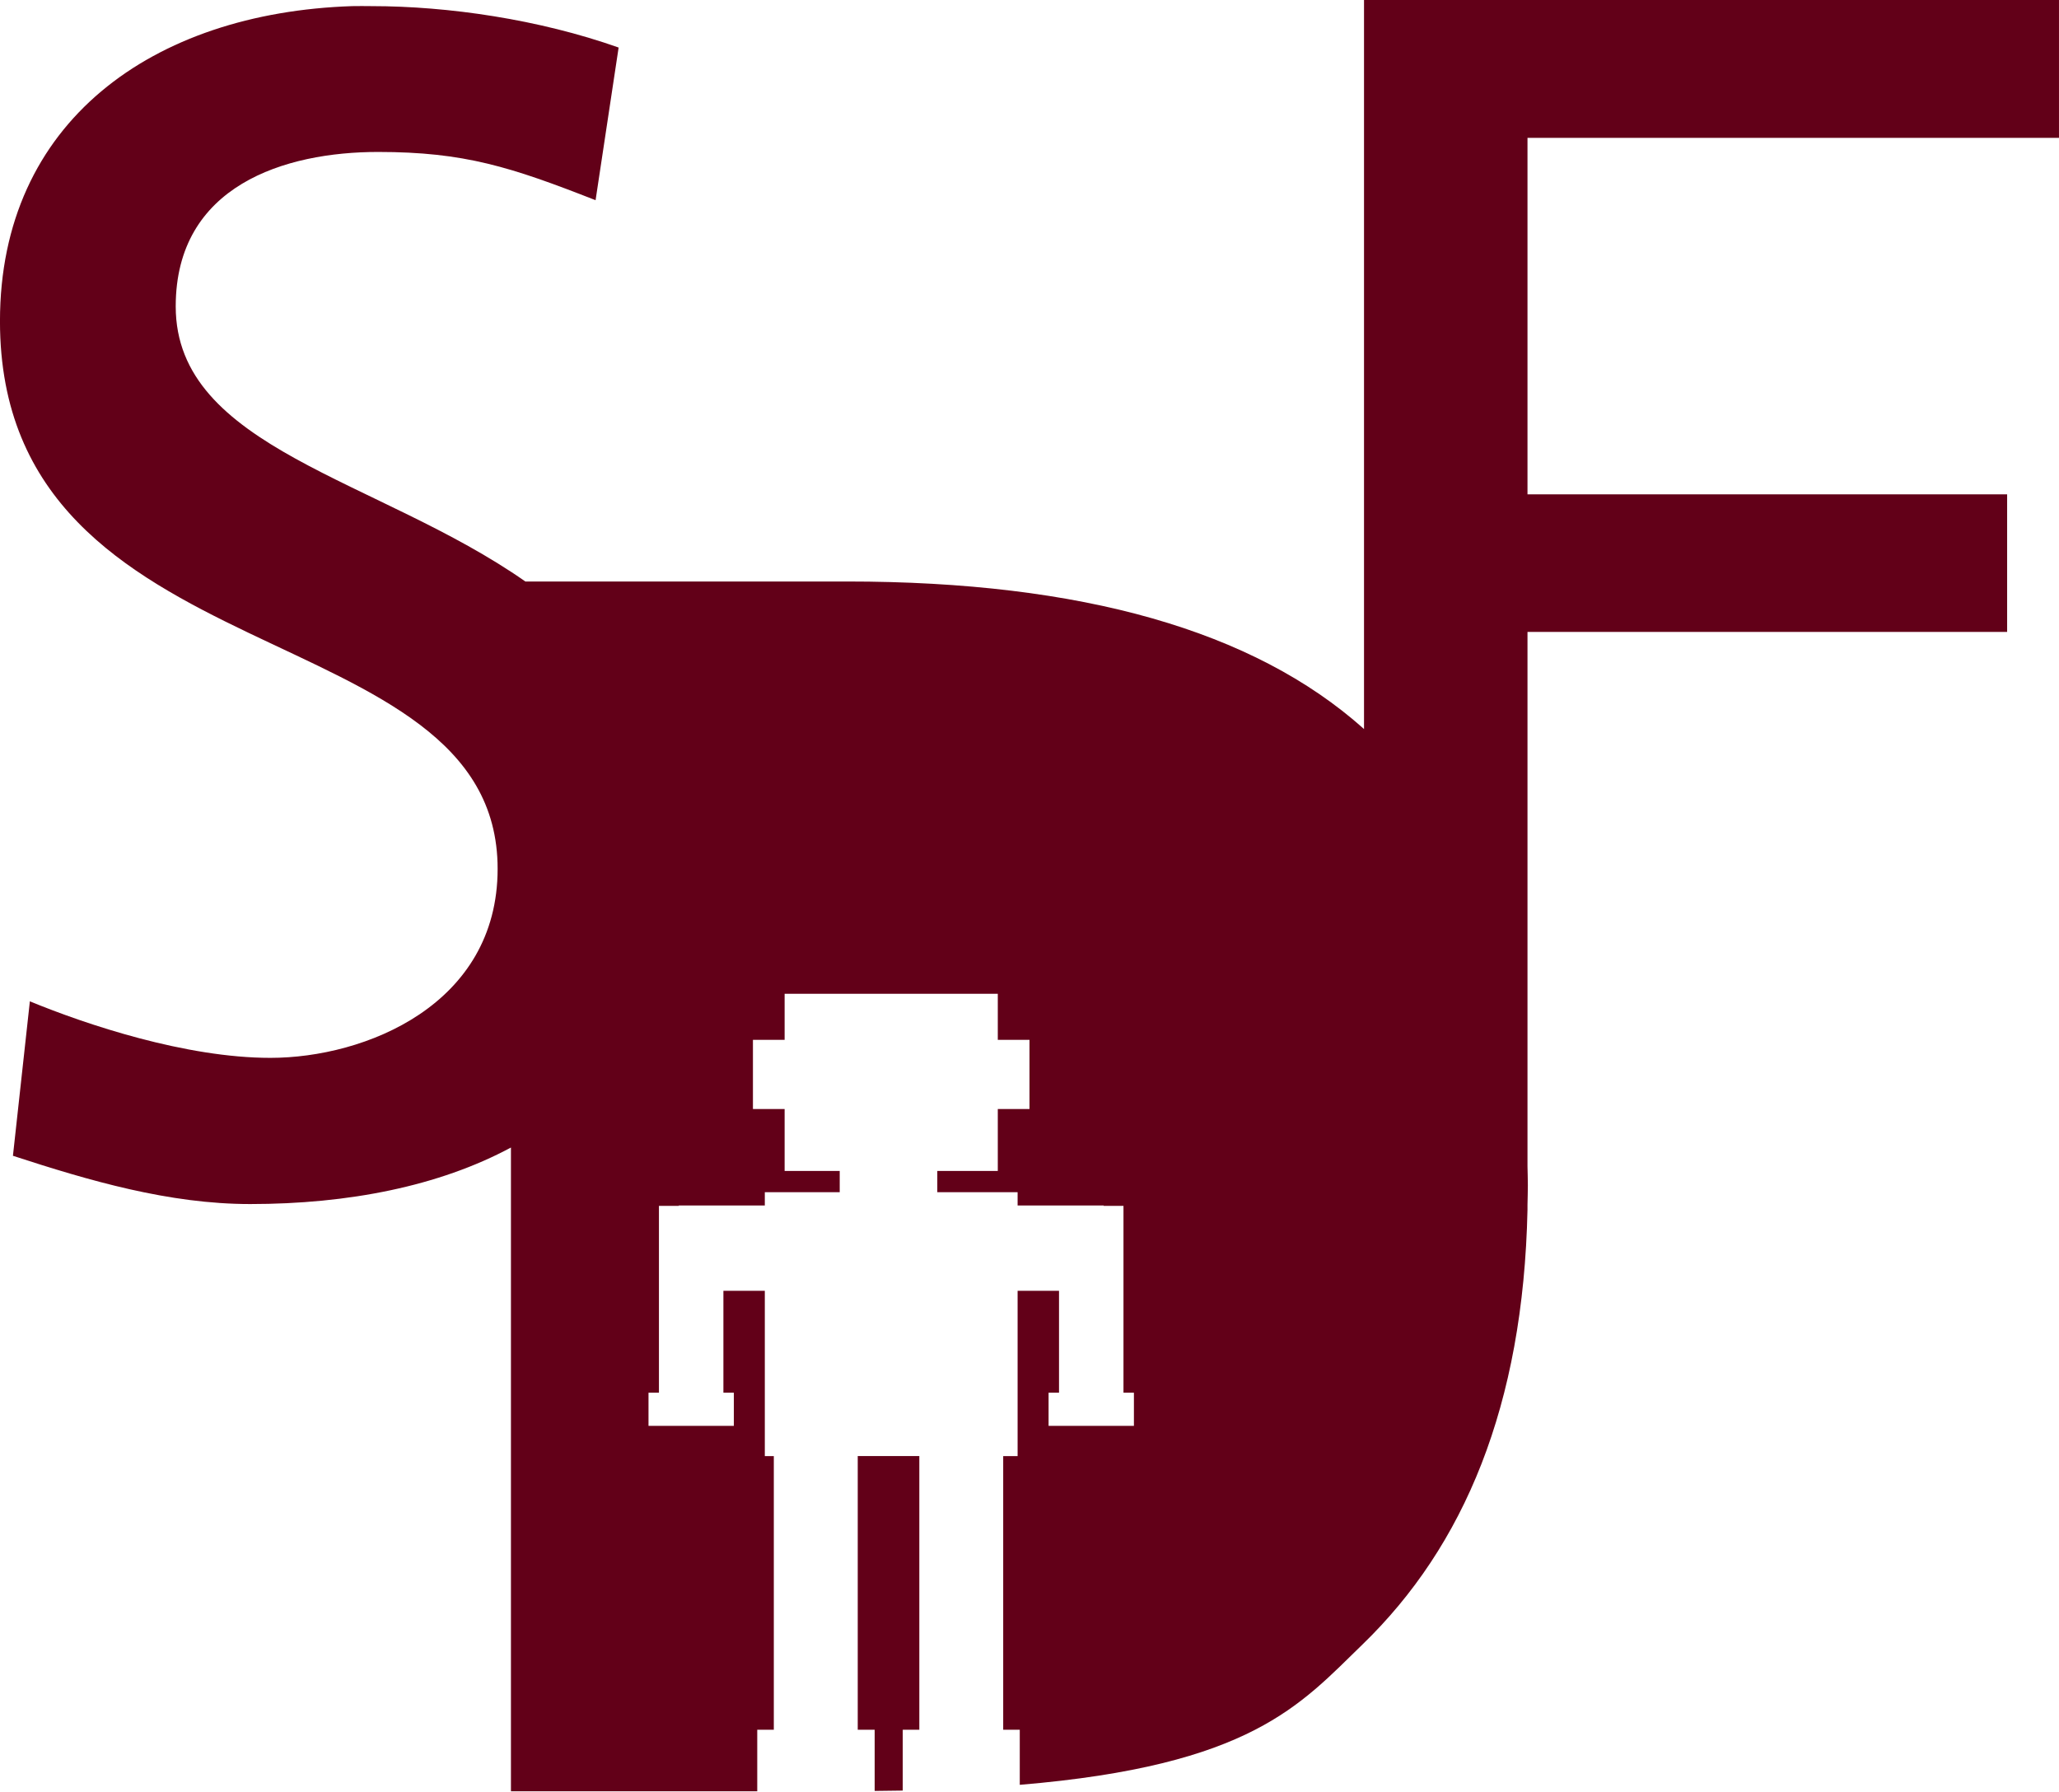
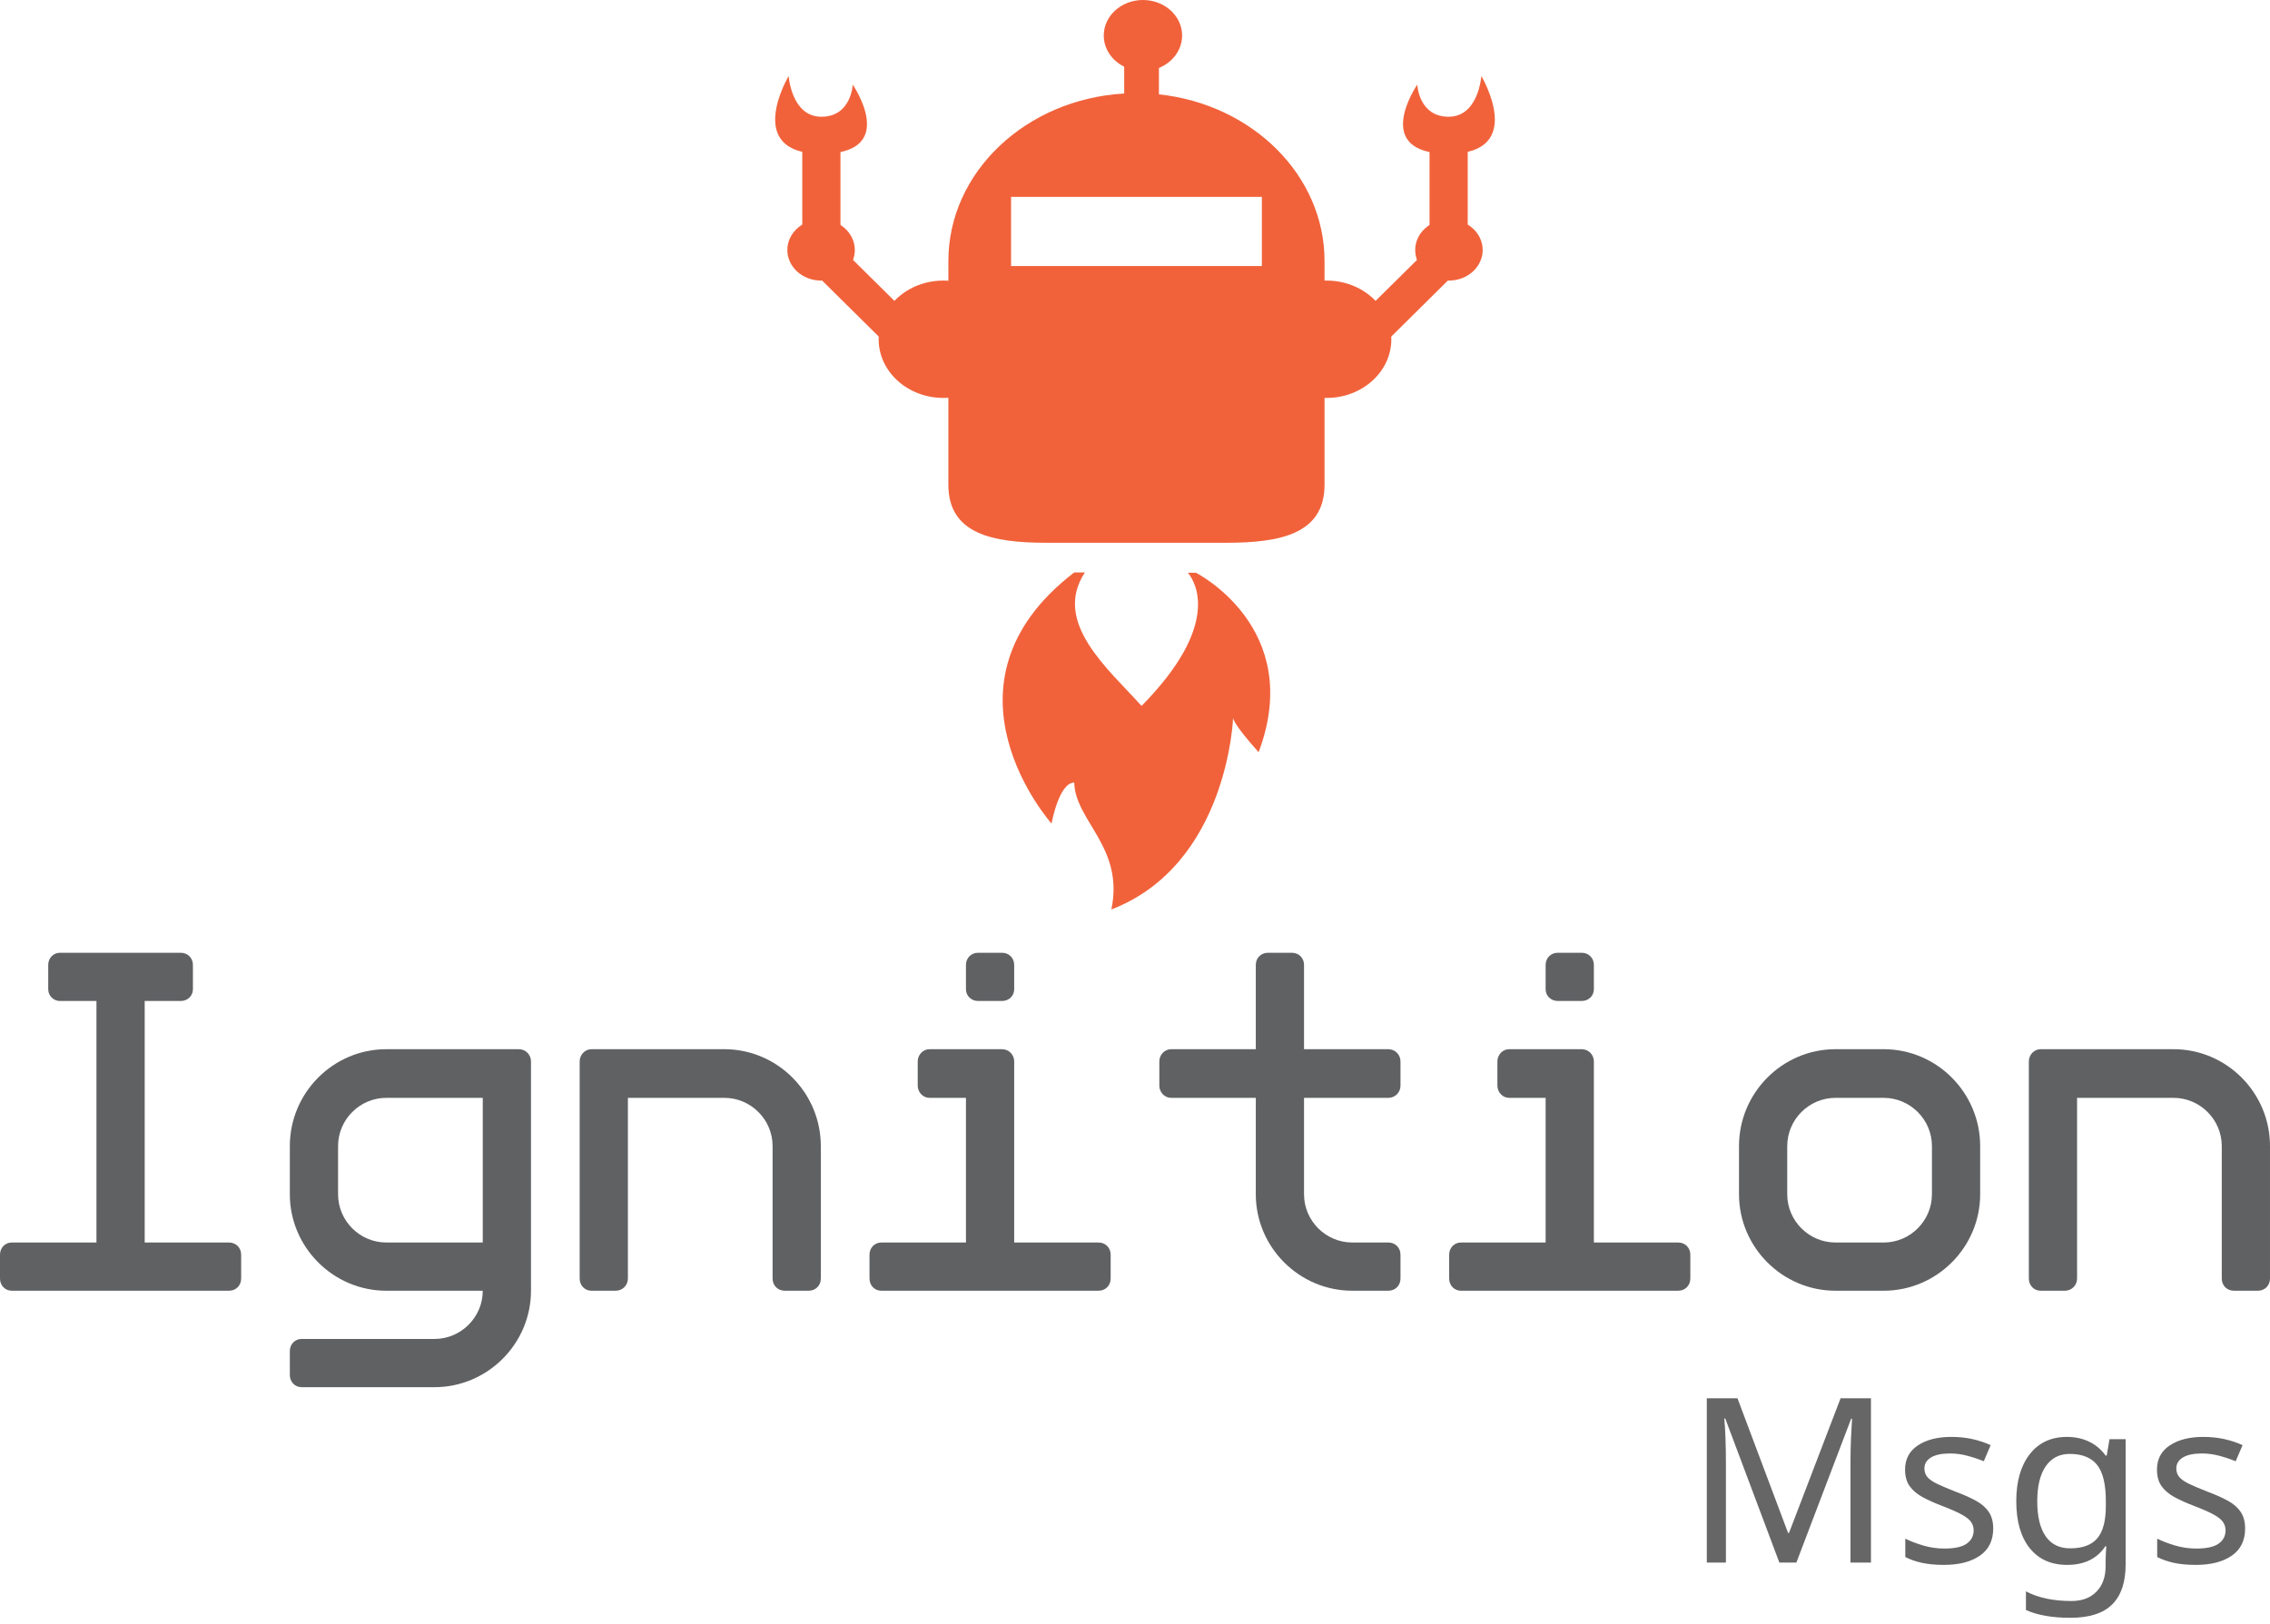
- <svg xmlns="http://www.w3.org/2000/svg" width="178.688" height="155.469" id="svg2" version="1.1">
-   <defs id="defs4" />
-   <g id="layer1" transform="translate(-8.906251,-5.875001)">
-     <path style="font-size:144px;font-style:normal;font-weight:normal;line-height:125%;letter-spacing:0px;word-spacing:0px;fill:#620018;fill-opacity:1;stroke:none;font-family:Sans" d="m 127.281,5.875 0,63.281 c -0.022,-0.02 -0.04,-0.043 -0.062,-0.062 -9.516,-8.484 -24.438,-12.75 -44.781,-12.75 l -27.938,0 c -12.733,-8.915 -30.344,-11.555 -30.344,-23.875 0,-10.512 9.498,-13.406 17.562,-13.406 7.488,0 11.531,1.308 18.875,4.188 l 2,-13.25 c -6.912,-2.448 -14.814,-3.594 -21.438,-3.594 -0.567,0 -1.129,-0.018 -1.688,0 -17.323,0.574 -30.563,10.046 -30.563,27.344 0,31.248 43.188,25.067 43.188,47.531 0,11.808 -11.511,16.406 -19.719,16.406 -7.344,0 -15.979,-2.89 -20.875,-4.906 l -1.469,13.406 c 6.624,2.16 13.538,4.188 20.594,4.188 8.505,0 16.375,-1.547 22.625,-4.906 l 0,55.875 21.375,0 0,-5.344 1.438,0 0,-23.75 -0.781,0 0,-14.344 -3.594,0 0,8.844 0.906,0 0,2.875 -7.406,0 0,-2.875 0.906,0 0,-16.219 1.719,0 0,-0.031 7.469,0 0,-1.156 6.5,0 0,-1.844 -4.781,0 0,-5.375 -2.75,0 0,-6 2.75,0 0,-4 18.5,0 0,4 2.75,0 0,6 -2.75,0 0,5.375 -5.25,0 0,1.844 6.969,0 0,1.156 7.469,0 0,0.031 1.719,0 0,16.219 0.906,0 0,2.875 -7.406,0 0,-2.875 0.906,0 0,-8.844 -3.594,0 0,14.344 -1.25,0 0,23.75 1.438,0 0,4.781 c 20.091,-1.678 24.331,-6.936 29.75,-12.188 8.816,-8.543 13.948,-20.712 14.312,-37.719 0.003,-0.145 -0.002,-0.292 0,-0.438 0.01,-0.561 0.031,-1.117 0.031,-1.688 0,-0.562 -0.022,-1.103 -0.031,-1.656 l 0,-46.375 41.625,0 0,-11.938 -41.625,0 0,-30.938 46.125,0 0,-11.969 -60.312,0 z M 83.344,132.25 l 0,23.75 1.469,0 0,5.312 c 0.82,-0.008 1.653,-0.015 2.438,-0.031 l 0,-5.281 1.438,0 0,-23.75 -5.344,0 z" id="path3036" />
+ <svg xmlns="http://www.w3.org/2000/svg" width="473.21" height="338.498" id="svg3097" version="1.1">
+   <defs id="defs3099" />
+   <g id="layer1" transform="translate(-159.6685,-323.8285)">
+     <g id="g44" transform="matrix(1.25,0,0,-1.25,389.7602,331.2347)">
+       <path d="m 0,0 c 0,-3.272 2.927,-5.924 6.534,-5.924 3.61,0 6.535,2.652 6.535,5.924 0,3.272 -2.925,5.925 -6.535,5.925 C 2.927,5.925 0,3.272 0,0" style="fill:#f1623b;fill-opacity:1;fill-rule:nonzero;stroke:none" id="path46" />
+     </g>
+     <g id="g48" transform="matrix(1.25,0,0,-1.25,369.8286,394.5673)">
+       <path d="m 0,0 c 0,-5.404 -4.833,-9.788 -10.797,-9.788 -5.962,0 -10.798,4.384 -10.798,9.788 0,1.761 0.513,3.412 1.412,4.84 1.86,2.956 5.366,4.949 9.386,4.949 C -4.833,9.789 0,5.406 0,0" style="fill:#f1623b;fill-opacity:1;fill-rule:nonzero;stroke:none" id="path50" />
+     </g>
+     <g id="g52" transform="matrix(1.25,0,0,-1.25,337.8651,375.9565)">
+       <path d="m 0,0 c 0,-2.816 -2.52,-5.1 -5.626,-5.1 -3.108,0 -5.626,2.284 -5.626,5.1 0,2.816 2.518,5.101 5.626,5.101 C -2.52,5.101 0,2.816 0,0" style="fill:#f1623b;fill-opacity:1;fill-rule:nonzero;stroke:none" id="path54" />
+     </g>
+     <path d="m 334.872,370.837 -7.956,0 0,-15.969 7.956,0 0,15.969 z" style="fill:#f1623b;fill-opacity:1;fill-rule:nonzero;stroke:none" id="path56" />
+     <g id="g58" transform="matrix(1.25,0,0,-1.25,349.2836,389.6942)">
+       <path d="M 0,0 -4.691,-3.898 -15.124,6.425 -10.433,10.321 0,0 z" style="fill:#f1623b;fill-opacity:1;fill-rule:nonzero;stroke:none" id="path60" />
+     </g>
+     <g id="g62" transform="matrix(1.25,0,0,-1.25,324.0755,339.6711)">
+       <path d="m 0,0 c 0,0 0.454,-6.8 5.455,-6.8 5.001,0 5.228,5.358 5.228,5.358 0,0 7.954,-11.538 -5.228,-11.538 C -7.729,-12.98 0,0 0,0" style="fill:#f1623b;fill-opacity:1;fill-rule:nonzero;stroke:none" id="path64" />
+     </g>
+     <g id="g66" transform="matrix(1.25,0,0,-1.25,422.7192,394.5673)">
+       <path d="m 0,0 c 0,-5.404 4.833,-9.788 10.794,-9.788 5.965,0 10.799,4.384 10.799,9.788 0,1.761 -0.512,3.412 -1.409,4.84 -1.861,2.956 -5.368,4.949 -9.39,4.949 C 4.833,9.789 0,5.406 0,0" style="fill:#f1623b;fill-opacity:1;fill-rule:nonzero;stroke:none" id="path68" />
+     </g>
+     <g id="g70" transform="matrix(1.25,0,0,-1.25,454.6827,375.9565)">
+       <path d="m 0,0 c 0,-2.816 2.52,-5.1 5.626,-5.1 3.107,0 5.628,2.284 5.628,5.1 0,2.816 -2.521,5.101 -5.628,5.101 C 2.52,5.101 0,2.816 0,0" style="fill:#f1623b;fill-opacity:1;fill-rule:nonzero;stroke:none" id="path72" />
+     </g>
+     <path d="m 457.676,370.837 7.957,0 0,-15.969 -7.957,0 0,15.969 z" style="fill:#f1623b;fill-opacity:1;fill-rule:nonzero;stroke:none" id="path74" />
+     <g id="g76" transform="matrix(1.25,0,0,-1.25,443.2631,389.6942)">
+       <path d="M 0,0 4.692,-3.898 15.124,6.425 10.432,10.321 0,0 z" style="fill:#f1623b;fill-opacity:1;fill-rule:nonzero;stroke:none" id="path78" />
+     </g>
+     <g id="g80" transform="matrix(1.25,0,0,-1.25,468.4712,339.6711)">
+       <path d="m 0,0 c 0,0 -0.452,-6.8 -5.454,-6.8 -4.999,0 -5.23,5.358 -5.23,5.358 0,0 -7.953,-11.538 5.23,-11.538 C 7.728,-12.98 0,0 0,0" style="fill:#f1623b;fill-opacity:1;fill-rule:nonzero;stroke:none" id="path82" />
+     </g>
+     <path d="m 422.719,379.304 -52.281,0 0,-14.424 52.281,0 0,14.424 z m -21.455,-35.801 0,-6.761 c 0,-1.816 -1.62,-3.285 -3.621,-3.285 -2.001,0 -3.623,1.469 -3.623,3.285 l 0,6.585 c -20.462,1.181 -36.653,16.37 -36.653,34.949 l 0,46.623 c 0,10.239 9.158,12.105 20.457,12.105 l 37.505,0 c 11.299,0 20.457,-1.866 20.457,-12.105 l 0,-46.623 c 0,-17.93 -15.082,-32.701 -34.524,-34.773" style="fill:#f1623b;fill-opacity:1;fill-rule:nonzero;stroke:none" id="path84" />
+     <g id="g86" transform="matrix(1.25,0,0,-1.25,378.879,495.5548)">
+       <path d="m 0,0 c 0,0 1.215,6.836 3.784,6.836 0.135,-6.393 8.377,-10.801 6.187,-21.166 19.458,7.497 20.304,31.971 20.304,31.971 0,0 -0.117,-0.883 4.259,-5.733 7.786,20.727 -10.451,29.928 -10.451,29.928 l -1.348,0.003 C 23.916,40.416 28.458,33.285 15.008,19.623 9.585,25.687 0.048,33.539 5.561,41.89 4.985,41.89 4.394,41.893 3.784,41.893 -20.647,23.148 0,0 0,0" style="fill:#f1623b;fill-opacity:1;fill-rule:nonzero;stroke:none" id="path88" />
+     </g>
+     <g id="g90" transform="matrix(1.25,0,0,-1.25,207.4035,592.965)">
+       <path d="m 0,0 -36.232,0 c -1.087,0 -1.956,0.869 -1.956,2.028 l 0,3.986 c 0,1.16 0.869,2.029 1.956,2.029 l 14.13,0 0,40.29 -6.086,0 c -1.087,0 -1.957,0.87 -1.957,1.957 l 0,4.058 c 0,1.159 0.87,2.028 1.957,2.028 l 20.145,0 c 1.159,0 2.028,-0.869 2.028,-2.028 l 0,-4.058 c 0,-1.087 -0.869,-1.957 -2.028,-1.957 l -6.015,0 0,-40.29 14.058,0 c 1.159,0 2.029,-0.869 2.029,-2.029 l 0,-3.986 C 2.029,0.869 1.159,0 0,0" style="fill:#606163;fill-opacity:1;fill-rule:nonzero;stroke:none" id="path92" />
+     </g>
+     <g id="g94" transform="matrix(1.25,0,0,-1.25,260.3051,552.7478)">
+       <path d="m 0,0 -16.087,0 c -4.42,0 -8.043,-3.623 -8.043,-8.044 l 0,-8.044 c 0,-4.42 3.623,-8.043 8.043,-8.043 L 0,-24.131 0,0 z m -8.043,-48.262 -22.174,0 c -1.087,0 -1.957,0.87 -1.957,2.03 l 0,3.986 c 0,1.158 0.87,2.028 1.957,2.028 l 22.174,0 c 4.42,0 8.043,3.623 8.043,8.044 l -16.087,0 c -8.841,0 -16.087,7.246 -16.087,16.086 l 0,8.044 c 0,8.913 7.246,16.16 16.087,16.16 l 22.102,0 c 1.159,0 2.028,-0.942 2.028,-2.03 l 0,-38.26 c 0,-8.842 -7.246,-16.088 -16.086,-16.088" style="fill:#606163;fill-opacity:1;fill-rule:nonzero;stroke:none" id="path96" />
+     </g>
+     <g id="g98" transform="matrix(1.25,0,0,-1.25,328.2433,592.965)">
+       <path d="m 0,0 -3.985,0 c -1.161,0 -2.03,0.869 -2.03,2.028 l 0,22.102 c 0,4.421 -3.623,8.044 -8.043,8.044 l -16.087,0 0,-30.146 C -30.145,0.869 -31.087,0 -32.174,0 l -4.058,0 c -1.087,0 -1.956,0.869 -1.956,2.028 l 0,36.232 c 0,1.088 0.869,2.03 1.956,2.03 l 22.174,0 c 8.84,0 16.086,-7.247 16.086,-16.16 l 0,-22.102 C 2.028,0.869 1.159,0 0,0" style="fill:#606163;fill-opacity:1;fill-rule:nonzero;stroke:none" id="path100" />
+     </g>
+     <g id="g102" transform="matrix(1.25,0,0,-1.25,368.5546,532.5488)">
+       <path d="m 0,0 -3.986,0 c -1.159,0 -2.029,0.87 -2.029,1.957 l 0,4.058 c 0,1.159 0.87,2.028 2.029,2.028 l 3.986,0 c 1.159,0 2.029,-0.869 2.029,-2.028 l 0,-4.058 C 2.029,0.87 1.159,0 0,0 m 16.087,-48.333 -36.232,0 c -1.087,0 -1.957,0.869 -1.957,2.028 l 0,3.986 c 0,1.16 0.87,2.029 1.957,2.029 l 14.13,0 0,24.131 -6.087,0 c -1.086,0 -1.957,0.942 -1.957,2.029 l 0,4.057 c 0,1.088 0.871,2.03 1.957,2.03 l 12.102,0 c 1.159,0 2.029,-0.942 2.029,-2.03 l 0,-30.217 14.058,0 c 1.159,0 2.028,-0.869 2.028,-2.029 l 0,-3.986 c 0,-1.159 -0.869,-2.028 -2.028,-2.028" style="fill:#606163;fill-opacity:1;fill-rule:nonzero;stroke:none" id="path104" />
+     </g>
+     <g id="g106" transform="matrix(1.25,0,0,-1.25,449.0831,592.965)">
+       <path d="m 0,0 -6.015,0 c -8.839,0 -16.087,7.246 -16.087,16.086 l 0,16.088 -14.129,0 c -1.088,0 -1.957,0.942 -1.957,2.029 l 0,4.057 c 0,1.088 0.869,2.03 1.957,2.03 l 14.129,0 0,14.058 c 0,1.159 0.871,2.028 2.029,2.028 l 3.986,0 c 1.159,0 2.029,-0.869 2.029,-2.028 l 0,-14.058 14.058,0 c 1.159,0 2.028,-0.942 2.028,-2.03 l 0,-4.057 C 2.028,33.116 1.159,32.174 0,32.174 l -14.058,0 0,-16.088 c 0,-4.42 3.623,-8.043 8.043,-8.043 l 6.015,0 c 1.159,0 2.028,-0.869 2.028,-2.029 l 0,-3.986 C 2.028,0.869 1.159,0 0,0" style="fill:#606163;fill-opacity:1;fill-rule:nonzero;stroke:none" id="path108" />
+     </g>
+     <g id="g110" transform="matrix(1.25,0,0,-1.25,489.3944,532.5488)">
+       <path d="m 0,0 -3.986,0 c -1.159,0 -2.029,0.87 -2.029,1.957 l 0,4.058 c 0,1.159 0.87,2.028 2.029,2.028 l 3.986,0 c 1.159,0 2.029,-0.869 2.029,-2.028 l 0,-4.058 C 2.029,0.87 1.159,0 0,0 m 16.087,-48.333 -36.232,0 c -1.087,0 -1.957,0.869 -1.957,2.028 l 0,3.986 c 0,1.16 0.87,2.029 1.957,2.029 l 14.13,0 0,24.131 -6.087,0 c -1.086,0 -1.957,0.942 -1.957,2.029 l 0,4.057 c 0,1.088 0.871,2.03 1.957,2.03 l 12.102,0 c 1.159,0 2.029,-0.942 2.029,-2.03 l 0,-30.217 14.058,0 c 1.159,0 2.028,-0.869 2.028,-2.029 l 0,-3.986 c 0,-1.159 -0.869,-2.028 -2.028,-2.028" style="fill:#606163;fill-opacity:1;fill-rule:nonzero;stroke:none" id="path112" />
+     </g>
+     <g id="g114" transform="matrix(1.25,0,0,-1.25,562.4047,562.8027)">
+       <path d="m 0,0 c 0,4.421 -3.623,8.044 -8.043,8.044 l -8.044,0 c -4.421,0 -8.044,-3.623 -8.044,-8.044 l 0,-8.044 c 0,-4.42 3.623,-8.043 8.044,-8.043 l 8.044,0 c 4.42,0 8.043,3.623 8.043,8.043 L 0,0 z m -8.043,-24.13 -8.044,0 c -8.841,0 -16.087,7.246 -16.087,16.086 l 0,8.044 c 0,8.913 7.246,16.16 16.087,16.16 l 8.044,0 C 0.797,16.16 8.043,8.913 8.043,0 l 0,-8.044 c 0,-8.84 -7.246,-16.086 -16.086,-16.086" style="fill:#606163;fill-opacity:1;fill-rule:nonzero;stroke:none" id="path116" />
+     </g>
+     <g id="g118" transform="matrix(1.25,0,0,-1.25,630.3417,592.965)">
+       <path d="m 0,0 -3.984,0 c -1.161,0 -2.03,0.869 -2.03,2.028 l 0,22.102 c 0,4.421 -3.623,8.044 -8.043,8.044 l -16.088,0 0,-30.146 C -30.145,0.869 -31.086,0 -32.174,0 l -4.056,0 c -1.088,0 -1.958,0.869 -1.958,2.028 l 0,36.232 c 0,1.088 0.87,2.03 1.958,2.03 l 22.173,0 c 8.84,0 16.086,-7.247 16.086,-16.16 l 0,-22.102 C 2.029,0.869 1.16,0 0,0" style="fill:#606163;fill-opacity:1;fill-rule:nonzero;stroke:none" id="path120" />
+     </g>
+     <text xml:space="preserve" style="font-size:40px;font-style:normal;font-weight:normal;line-height:125%;letter-spacing:0px;word-spacing:0px;fill:#000000;fill-opacity:1;stroke:none;font-family:Sans" x="510.815" y="649.647" id="text3104">
+       <tspan id="tspan3106" x="510.815" y="649.647" style="font-size:48px;fill:#666666">Msgs</tspan>
+     </text>
  </g>
</svg>
